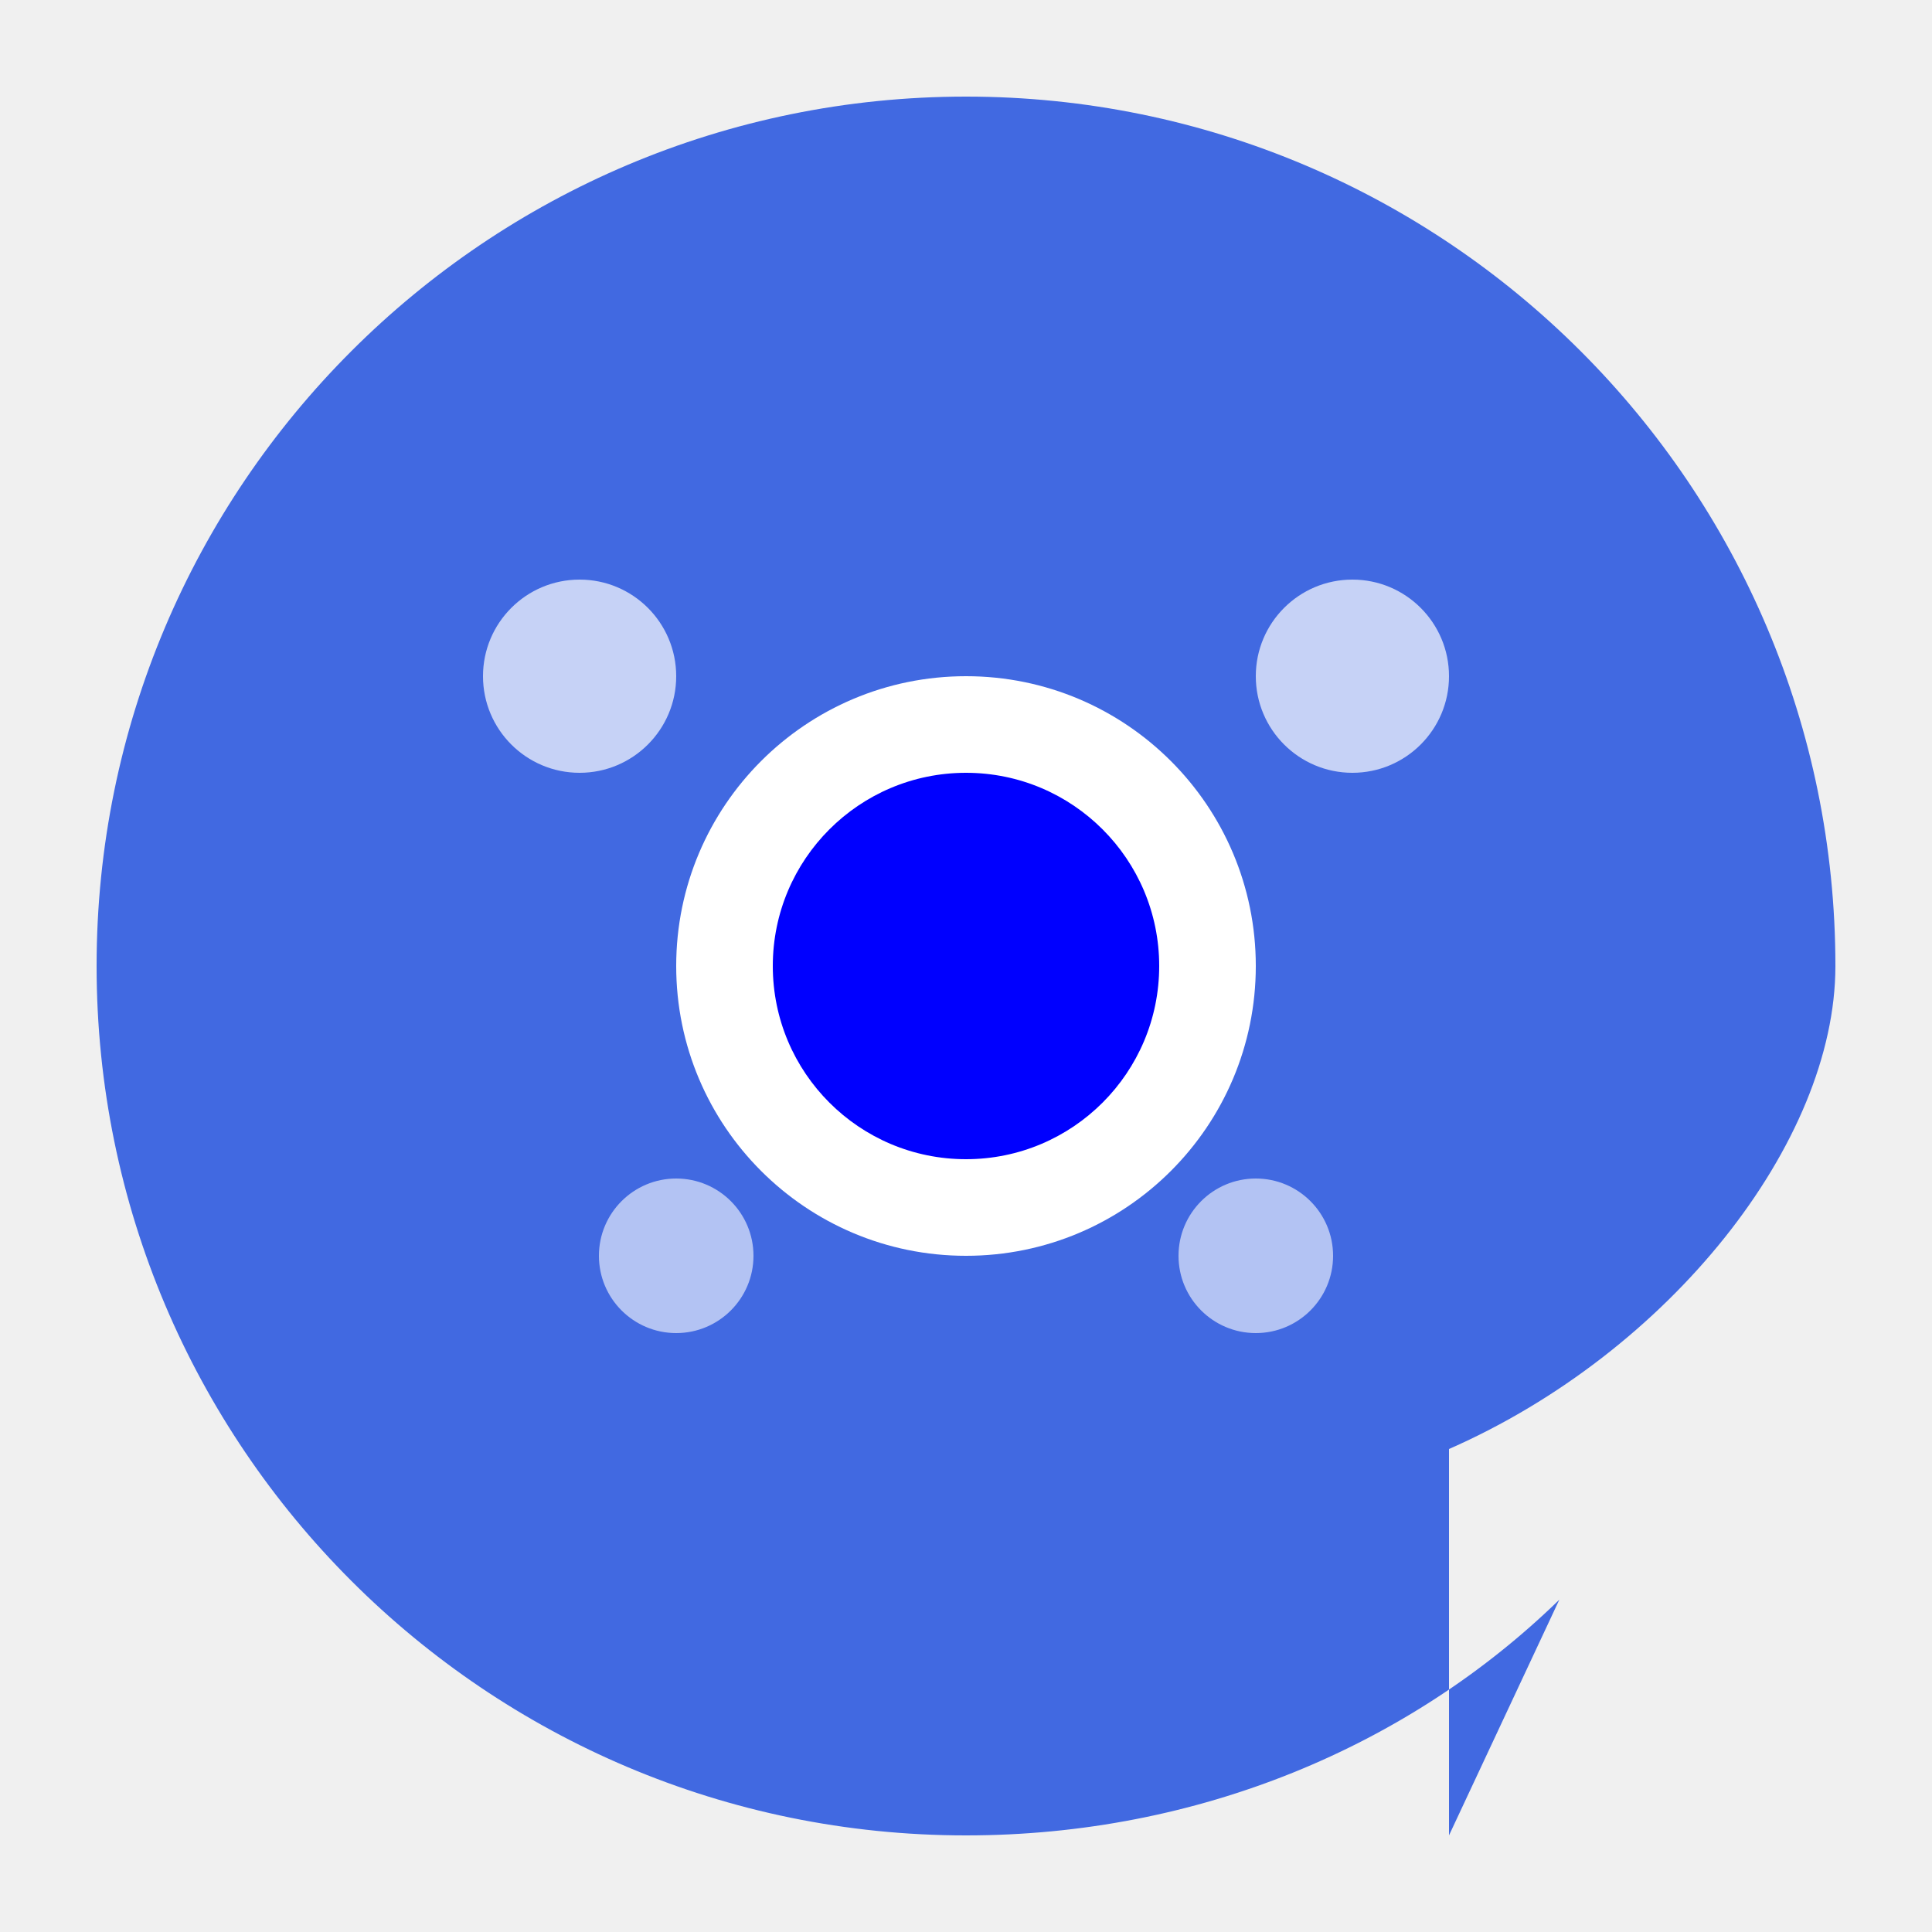
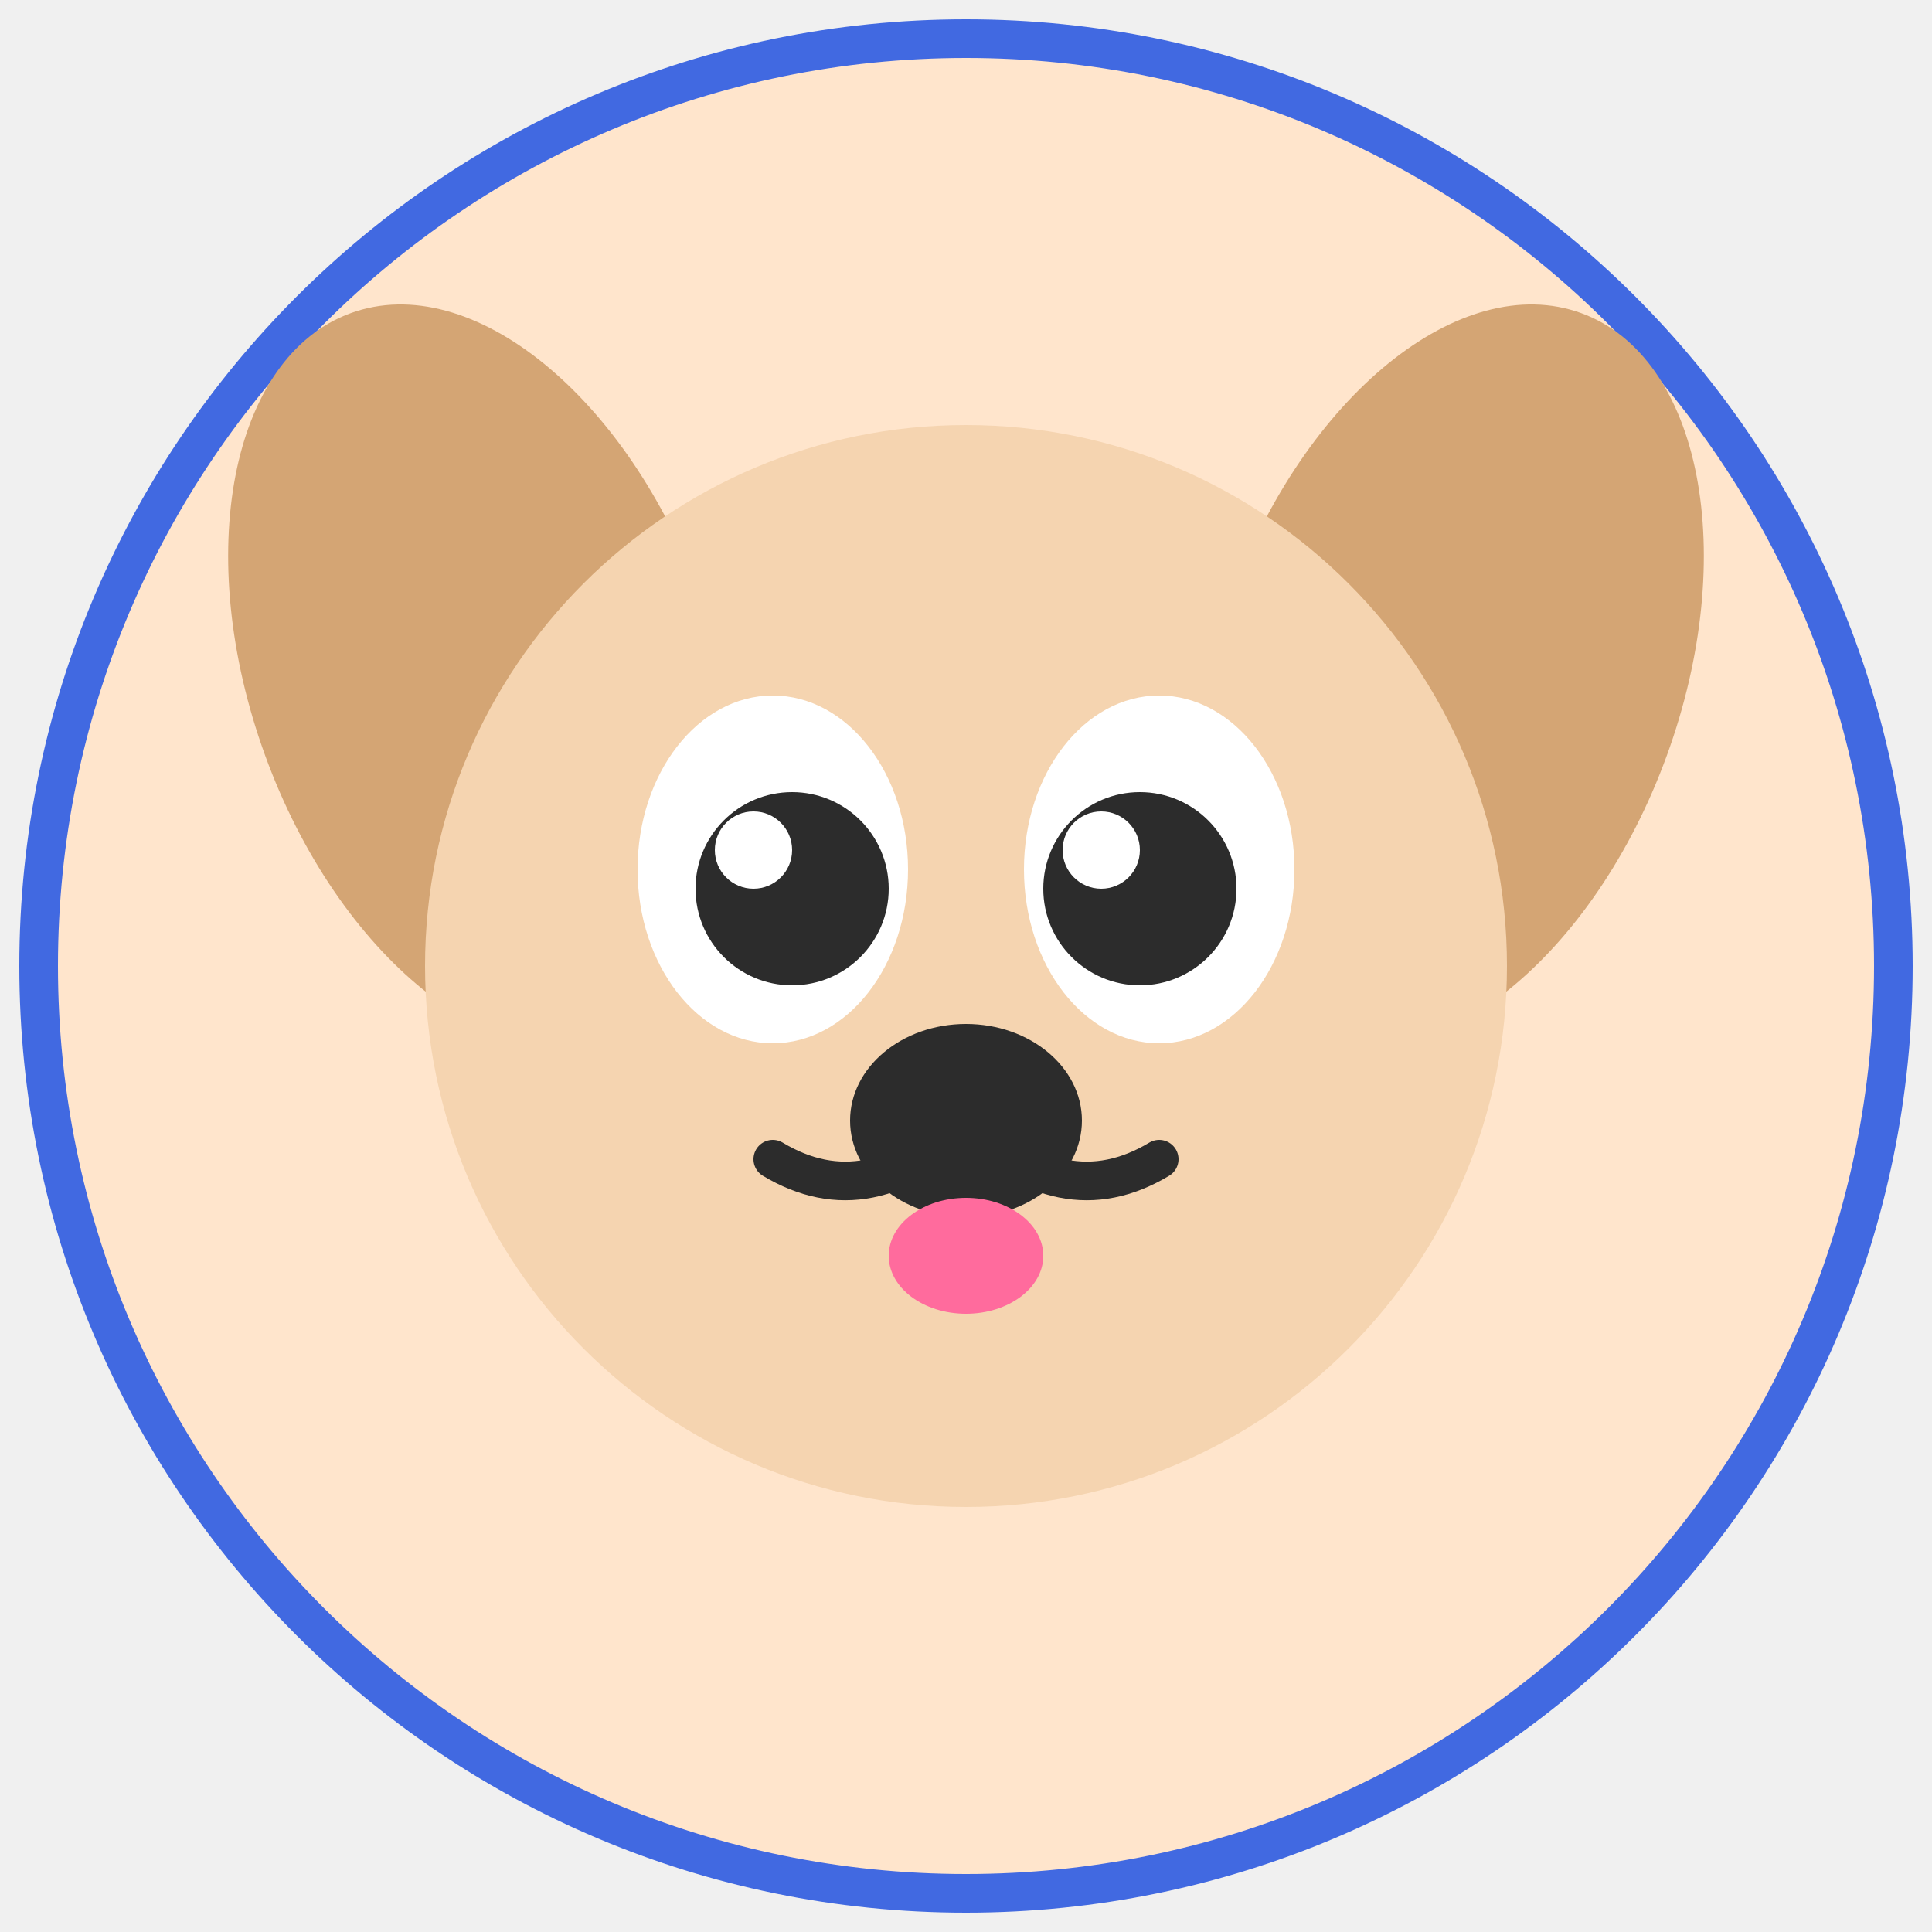
<svg xmlns="http://www.w3.org/2000/svg" width="100" height="100" viewBox="0 0 100 100">
-   <path d="M50,5 C25.147,5 5,25.147 5,50 C5,74.853 25.147,95 50,95 C62.037,95 72.934,90.373 80.711,82.799 L75,95 L75,75 C86.393,69.996 95,59.151 95,50 C95,25.147 74.853,5 50,5 Z" fill="#4169E1" />
-   <circle cx="50" cy="50" r="15" fill="#FFFFFF" />
-   <circle cx="50" cy="50" r="10" fill="#0000FF" />
-   <circle cx="30" cy="35" r="5" fill="rgba(255,255,255,0.7)" />
-   <circle cx="70" cy="35" r="5" fill="rgba(255,255,255,0.7)" />
-   <circle cx="35" cy="65" r="4" fill="rgba(255,255,255,0.6)" />
-   <circle cx="65" cy="65" r="4" fill="rgba(255,255,255,0.6)" />
+   <circle cx="50" cy="50" r="48" fill="#FFE5CC" stroke="#4169E1" stroke-width="2" />
+   <ellipse cx="25" cy="35" rx="12" ry="20" fill="#D4A574" transform="rotate(-20 25 35)" />
+   <ellipse cx="75" cy="35" rx="12" ry="20" fill="#D4A574" transform="rotate(20 75 35)" />
+   <circle cx="50" cy="50" r="28" fill="#F5D4B0" />
+   <ellipse cx="40" cy="45" rx="7" ry="9" fill="white" />
+   <circle cx="41" cy="46" r="5" fill="#2C2C2C" />
+   <circle cx="39" cy="44" r="2" fill="white" />
+   <ellipse cx="60" cy="45" rx="7" ry="9" fill="white" />
+   <circle cx="59" cy="46" r="5" fill="#2C2C2C" />
+   <circle cx="57" cy="44" r="2" fill="white" />
+   <ellipse cx="50" cy="58" rx="6" ry="5" fill="#2C2C2C" />
+   <path d="M 50 58 Q 45 63 40 60" stroke="#2C2C2C" stroke-width="2" fill="none" stroke-linecap="round" />
+   <path d="M 50 58 Q 55 63 60 60" stroke="#2C2C2C" stroke-width="2" fill="none" stroke-linecap="round" />
+   <ellipse cx="50" cy="65" rx="4" ry="3" fill="#FF6B9D" />
</svg>
